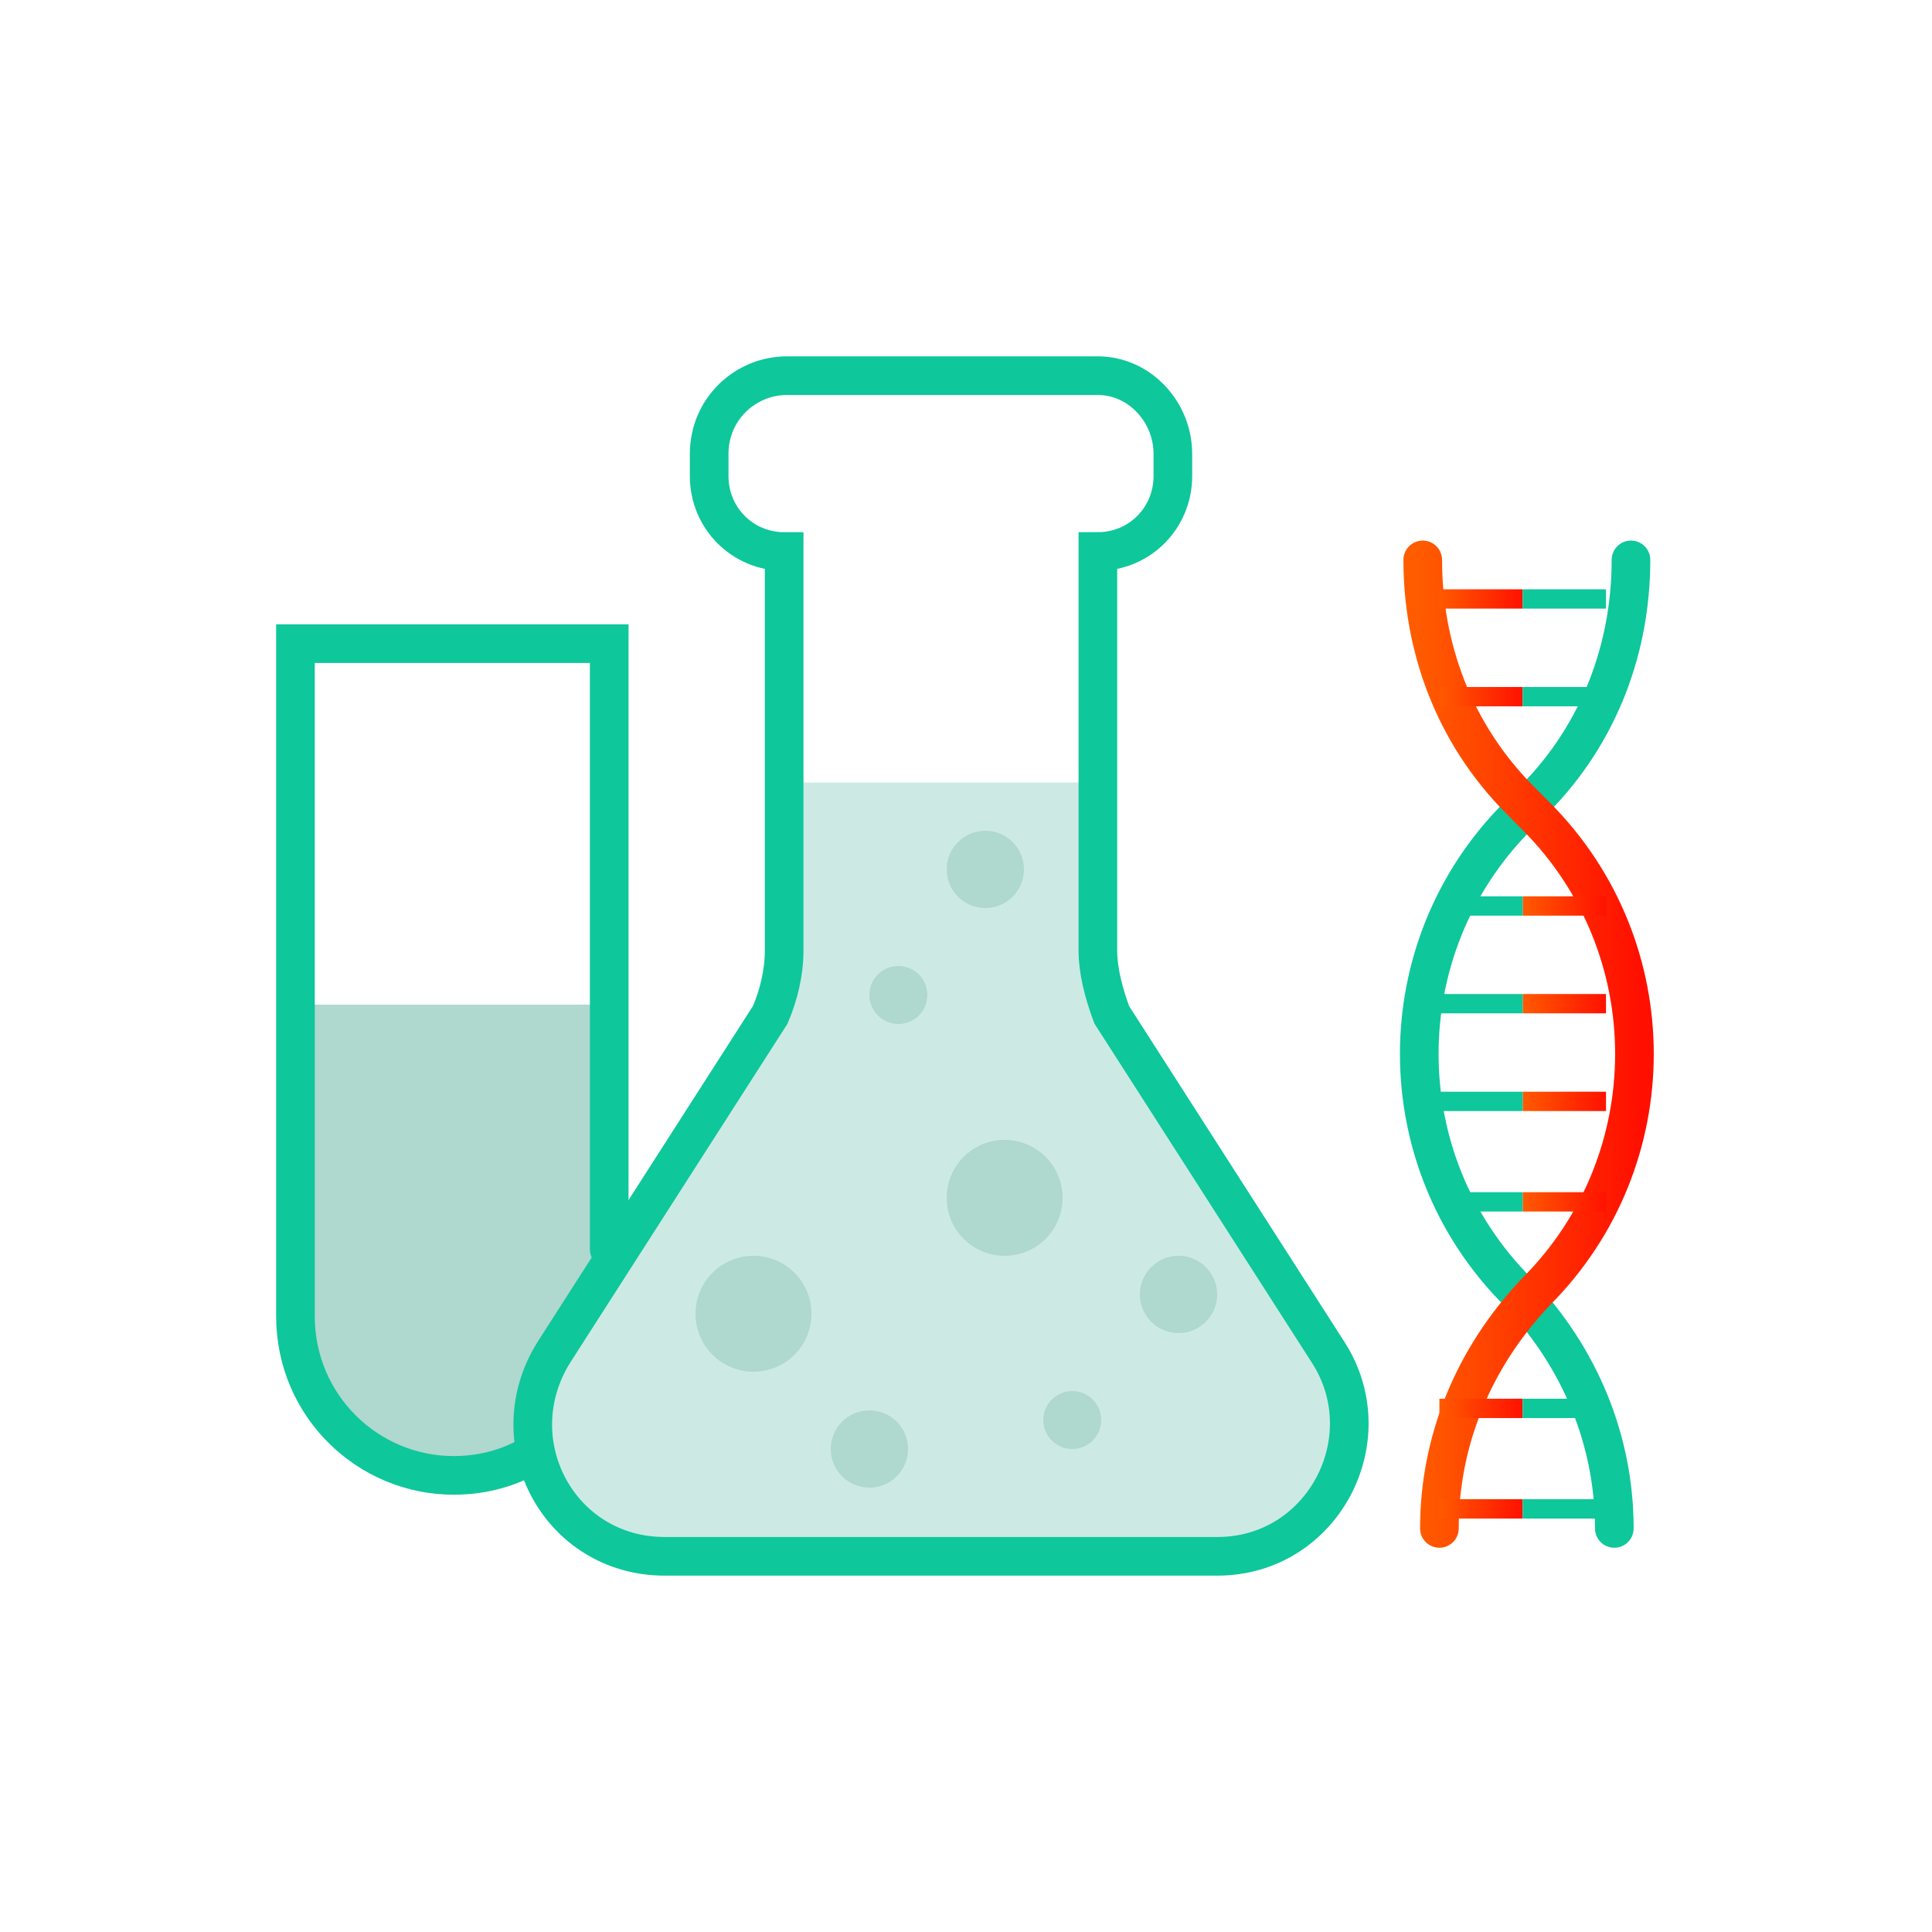
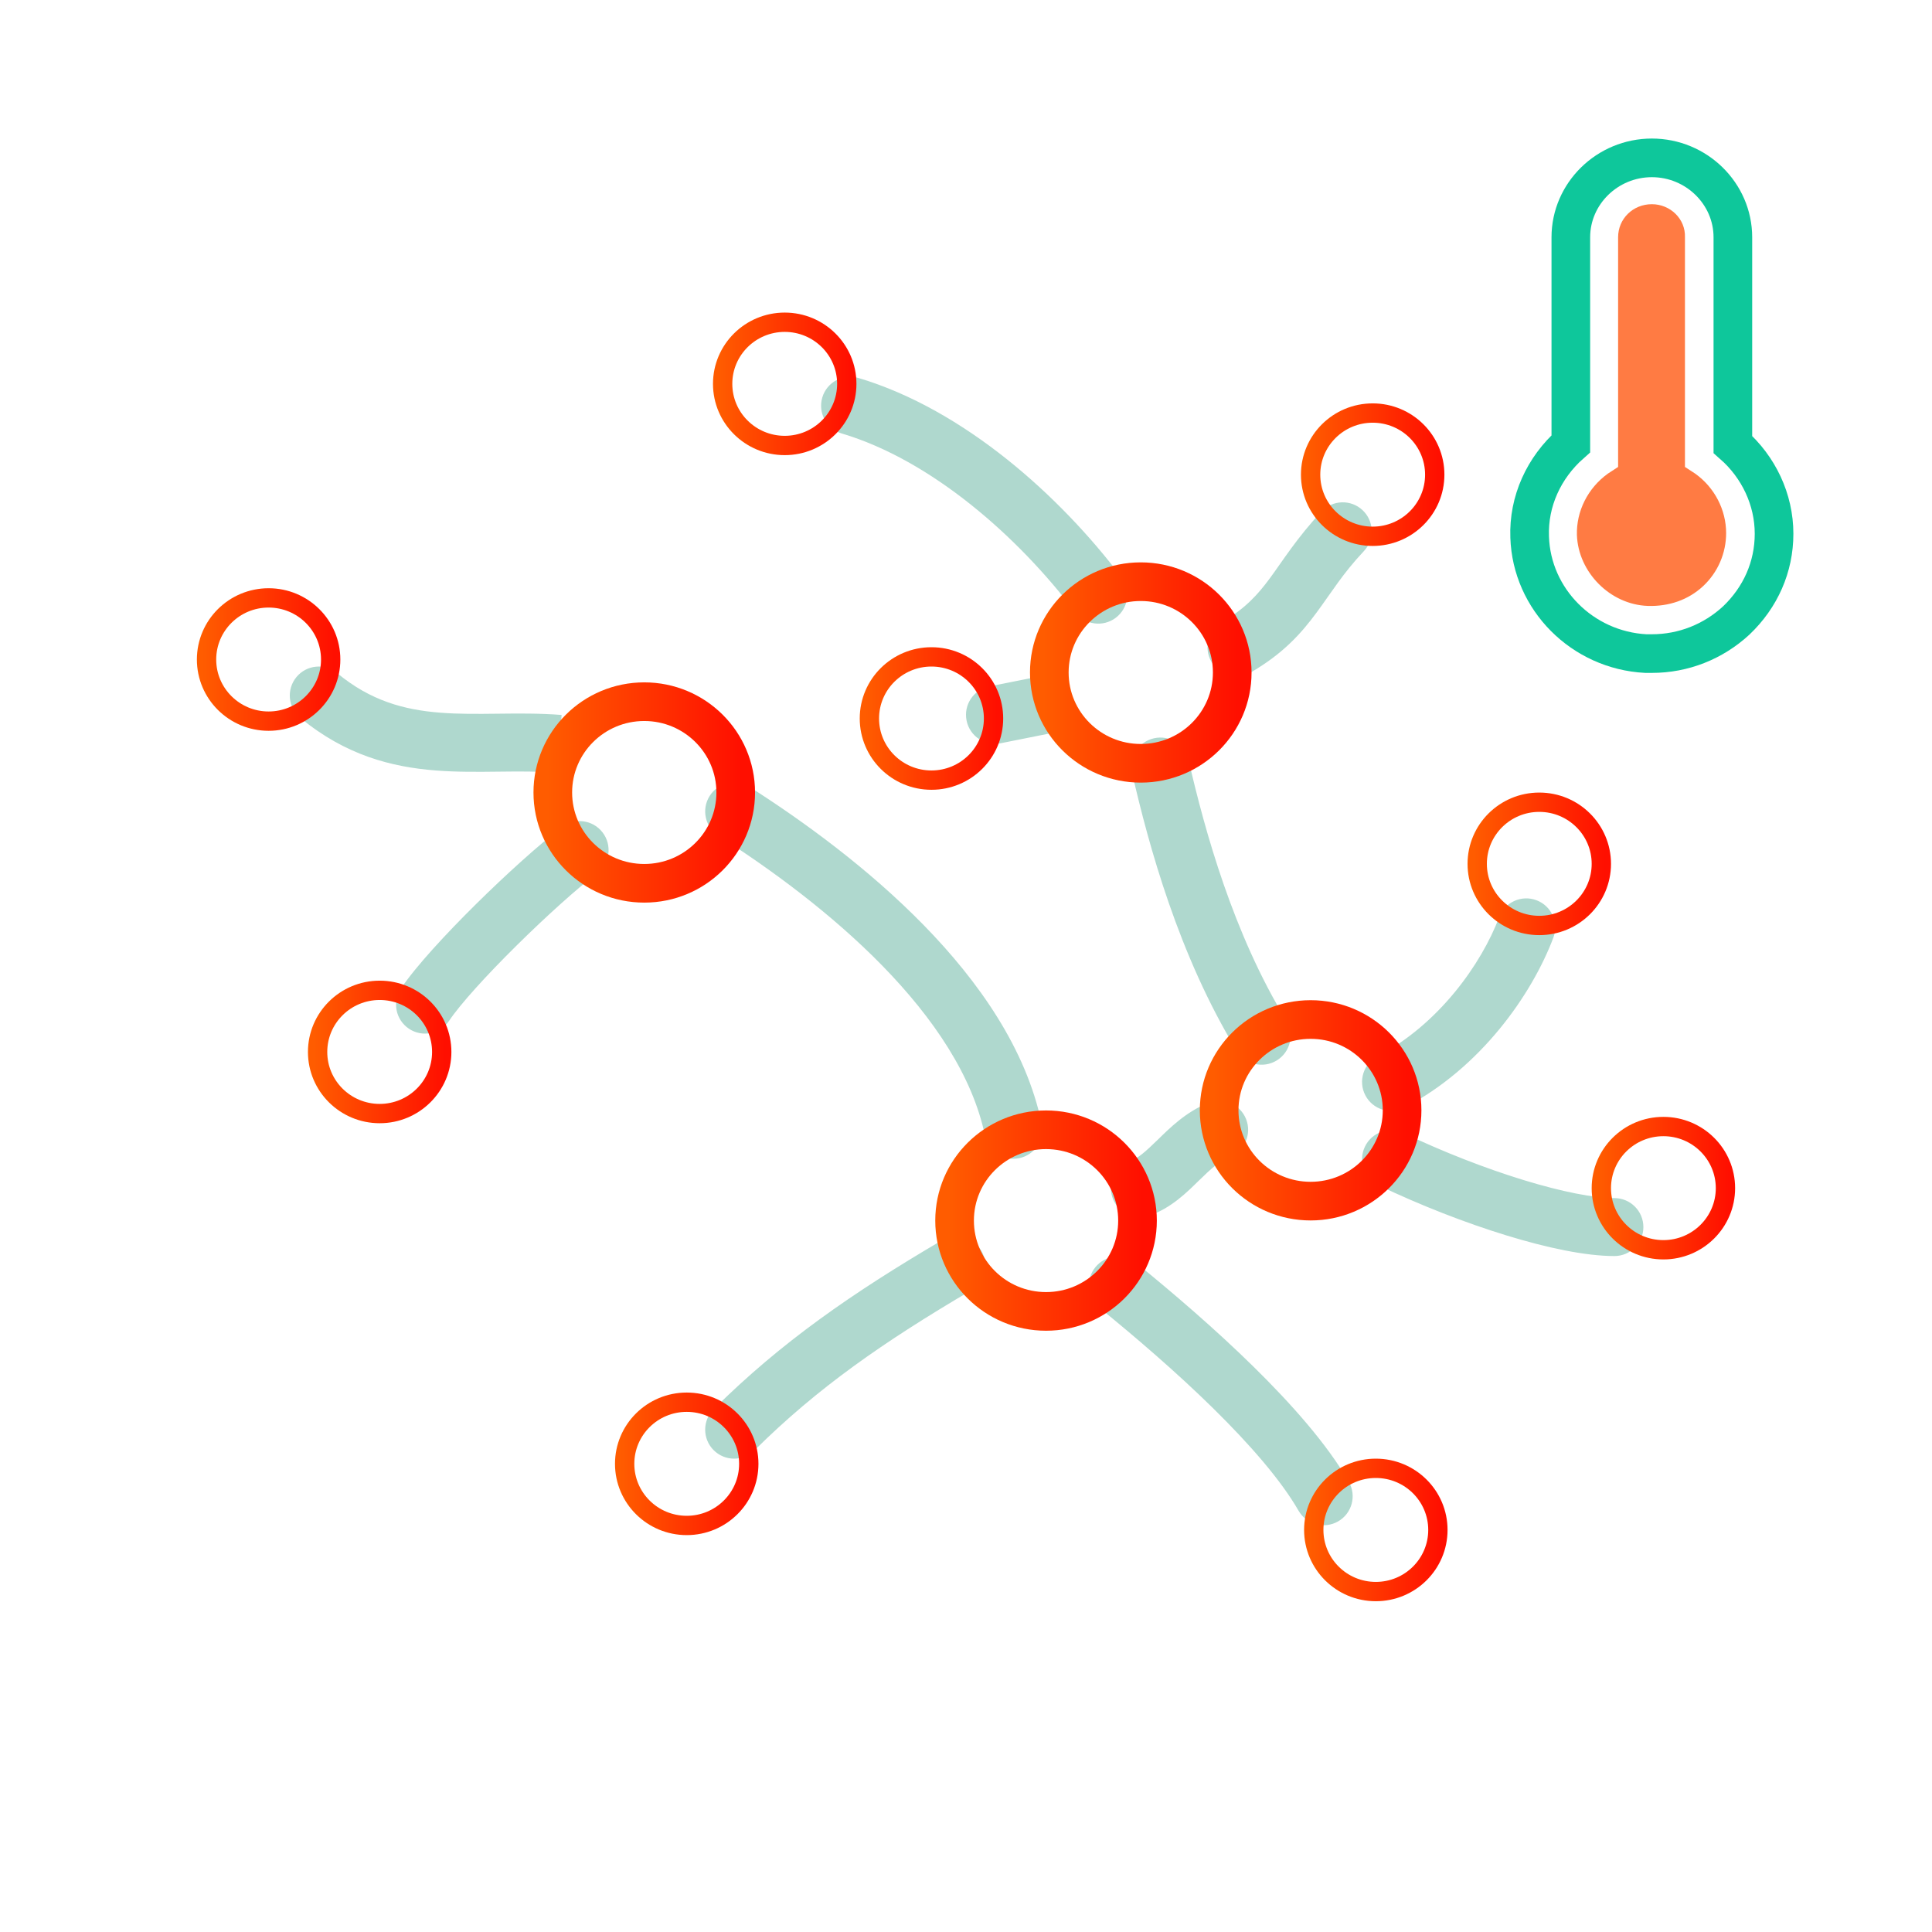
<svg xmlns="http://www.w3.org/2000/svg" width="100" height="100" viewBox="0 0 100 100" fill="none">
-   <path d="M83.557 79.111C83.557 74.632 81.832 70.298 78.527 66.831C71.772 60.041 71.772 49.061 78.527 42.271L79.389 41.404C82.838 37.937 84.419 33.458 84.419 28.98" stroke="#0EC79B" stroke-width="2" stroke-miterlimit="10" stroke-linecap="round" />
-   <path d="M74.503 79.111C74.503 74.632 76.228 70.298 79.533 66.831C86.287 60.041 86.287 49.061 79.533 42.271L78.671 41.404C75.222 37.937 73.641 33.458 73.641 28.98" stroke="url(#paint0_linear)" stroke-width="2" stroke-miterlimit="10" stroke-linecap="round" />
-   <path d="M83.126 62.208H78.814" stroke="url(#paint1_linear)" stroke-miterlimit="10" />
-   <path d="M83.126 57.007H78.814" stroke="url(#paint2_linear)" stroke-miterlimit="10" />
-   <path d="M83.126 51.95H78.814" stroke="url(#paint3_linear)" stroke-miterlimit="10" />
-   <path d="M74.503 78.099H78.814" stroke="url(#paint4_linear)" stroke-miterlimit="10" />
-   <path d="M74.503 72.898H78.814" stroke="url(#paint5_linear)" stroke-miterlimit="10" />
-   <path d="M83.126 46.894H78.814" stroke="url(#paint6_linear)" stroke-miterlimit="10" />
-   <path d="M74.503 36.059H78.814" stroke="url(#paint7_linear)" stroke-miterlimit="10" />
-   <path d="M74.503 31.002H78.814" stroke="url(#paint8_linear)" stroke-miterlimit="10" />
-   <path d="M78.814 62.208H74.503" stroke="#0EC79B" stroke-miterlimit="10" />
-   <path d="M78.814 57.007H74.503" stroke="#0EC79B" stroke-miterlimit="10" />
-   <path d="M78.814 51.95H74.503" stroke="#0EC79B" stroke-miterlimit="10" />
-   <path d="M78.814 78.099H83.126" stroke="#0EC79B" stroke-miterlimit="10" />
-   <path d="M78.814 72.898H83.126" stroke="#0EC79B" stroke-miterlimit="10" />
-   <path d="M78.814 46.894H74.503" stroke="#0EC79B" stroke-miterlimit="10" />
-   <path d="M78.814 36.059H83.126" stroke="#0EC79B" stroke-miterlimit="10" />
-   <path d="M78.814 31.002H83.126" stroke="#0EC79B" stroke-miterlimit="10" />
-   <path d="M15 52H32V68.5C32 73.194 28.194 77 23.5 77C18.806 77 15 73.194 15 68.5V52Z" fill="#AFD8CE" />
-   <path d="M56.826 40.5V49.205C56.826 50.217 57.114 51.373 57.545 52.528L68.754 70.009C71.629 74.488 68.467 80.555 63.006 80.555H34.407C28.946 80.555 25.785 74.632 28.659 70.009L39.868 52.528C40.299 51.517 40.587 50.361 40.587 49.205V40.5H56.826Z" fill="#CCEAE3" />
-   <path d="M56.826 49.205V28.546C58.982 28.546 60.707 26.813 60.707 24.646V23.49C60.707 21.323 58.982 19.445 56.826 19.445H40.731C38.575 19.445 36.707 21.178 36.707 23.49V24.646C36.707 26.813 38.431 28.546 40.587 28.546V49.205C40.587 50.361 40.299 51.517 39.868 52.528L28.659 70.009C25.785 74.632 28.946 80.555 34.407 80.555H63.006C68.467 80.555 71.629 74.488 68.754 70.009L57.545 52.528C57.114 51.373 56.826 50.217 56.826 49.205Z" stroke="#0EC79B" stroke-width="2" stroke-miterlimit="10" stroke-linecap="round" />
-   <path d="M27.653 75.21C26.503 75.932 25.066 76.366 23.485 76.366C19.03 76.366 15.293 72.754 15.293 68.131V33.314H31.533V64.664" stroke="#0EC79B" stroke-width="2" stroke-miterlimit="10" stroke-linecap="round" />
-   <circle cx="45" cy="75" r="2" fill="#AFD8CE" />
-   <circle cx="51" cy="45" r="2" fill="#AFD8CE" />
-   <circle cx="52" cy="62" r="3" fill="#AFD8CE" />
-   <circle cx="55.5" cy="73.5" r="1.5" fill="#AFD8CE" />
-   <circle cx="46.5" cy="51.5" r="1.5" fill="#AFD8CE" />
-   <circle cx="39" cy="68" r="3" fill="#AFD8CE" />
-   <circle cx="61" cy="67" r="2" fill="#AFD8CE" />
+   <path d="M80.403 48.53C80.696 47.755 80.305 46.889 79.53 46.597C78.755 46.304 77.889 46.695 77.597 47.47L80.403 48.53ZM71.308 54.669C70.573 55.051 70.287 55.957 70.669 56.692C71.052 57.427 71.957 57.713 72.692 57.331L71.308 54.669ZM63.243 32.205C62.528 32.623 62.287 33.541 62.705 34.257C63.123 34.972 64.041 35.213 64.757 34.795L63.243 32.205ZM70.593 28.527C71.16 27.924 71.131 26.974 70.527 26.407C69.924 25.84 68.975 25.869 68.407 26.473L70.593 28.527ZM44.428 19.562C43.634 19.326 42.799 19.778 42.562 20.572C42.326 21.366 42.778 22.201 43.572 22.438L44.428 19.562ZM55.651 31.683C56.15 32.344 57.09 32.476 57.752 31.976C58.413 31.477 58.544 30.536 58.044 29.875L55.651 31.683ZM51.208 35.529C50.395 35.69 49.867 36.48 50.029 37.292C50.19 38.105 50.98 38.633 51.792 38.471L51.208 35.529ZM54.292 37.971C55.105 37.81 55.633 37.02 55.471 36.208C55.31 35.395 54.52 34.867 53.708 35.029L54.292 37.971ZM61.522 39.342C61.337 38.534 60.533 38.029 59.725 38.214C58.918 38.399 58.413 39.203 58.598 40.011L61.522 39.342ZM64.021 54.392C64.454 55.098 65.377 55.321 66.084 54.889C66.79 54.457 67.013 53.533 66.581 52.827L64.021 54.392ZM63.657 59.871C64.427 59.566 64.803 58.694 64.497 57.924C64.191 57.154 63.319 56.777 62.55 57.083L63.657 59.871ZM58.529 60.076C57.742 60.336 57.316 61.185 57.576 61.971C57.836 62.758 58.685 63.184 59.471 62.924L58.529 60.076ZM50.983 58.783C51.152 59.594 51.946 60.114 52.757 59.946C53.568 59.777 54.089 58.983 53.92 58.172L50.983 58.783ZM38.806 40.735C38.108 40.29 37.18 40.495 36.735 41.194C36.29 41.892 36.495 42.82 37.194 43.265L38.806 40.735ZM17.456 34.844C16.818 34.316 15.872 34.406 15.344 35.044C14.816 35.682 14.905 36.628 15.544 37.156L17.456 34.844ZM30.91 45.192C31.569 44.689 31.695 43.748 31.192 43.09C30.689 42.431 29.748 42.305 29.09 42.808L30.91 45.192ZM20.755 51.164C20.293 51.852 20.476 52.783 21.164 53.245C21.852 53.707 22.784 53.524 23.245 52.836L20.755 51.164ZM50.261 66.793C50.975 66.373 51.213 65.453 50.793 64.739C50.373 64.025 49.453 63.787 48.739 64.207L50.261 66.793ZM36.943 72.936C36.355 73.519 36.352 74.469 36.935 75.057C37.519 75.645 38.469 75.648 39.057 75.064L36.943 72.936ZM58.808 65.371C58.165 64.848 57.22 64.946 56.698 65.589C56.175 66.232 56.273 67.177 56.916 67.699L58.808 65.371ZM67.213 78.194C67.627 78.912 68.544 79.159 69.262 78.746C69.98 78.333 70.227 77.416 69.814 76.698L67.213 78.194ZM72.645 58.646C71.897 58.289 71.002 58.607 70.646 59.355C70.29 60.102 70.607 60.998 71.355 61.354L72.645 58.646ZM83.561 65.013C84.389 65.013 85.061 64.342 85.061 63.513C85.061 62.685 84.389 62.013 83.561 62.013V65.013ZM77.597 47.47C76.683 49.89 74.463 53.028 71.308 54.669L72.692 57.331C76.638 55.279 79.288 51.482 80.403 48.53L77.597 47.47ZM64.757 34.795C66.42 33.824 67.346 32.791 68.147 31.705C68.947 30.621 69.491 29.7 70.593 28.527L68.407 26.473C67.142 27.818 66.373 29.058 65.733 29.924C65.095 30.789 64.455 31.497 63.243 32.205L64.757 34.795ZM43.572 22.438C48.217 23.821 52.707 27.787 55.651 31.683L58.044 29.875C54.901 25.714 49.927 21.2 44.428 19.562L43.572 22.438ZM51.792 38.471C52.217 38.387 52.632 38.304 53.045 38.221C53.459 38.138 53.871 38.055 54.292 37.971L53.708 35.029C53.283 35.113 52.868 35.196 52.455 35.279C52.041 35.362 51.629 35.445 51.208 35.529L51.792 38.471ZM58.598 40.011C59.452 43.741 61.016 49.477 64.021 54.392L66.581 52.827C63.838 48.341 62.359 42.997 61.522 39.342L58.598 40.011ZM62.55 57.083C61.38 57.548 60.528 58.405 59.941 58.978C59.258 59.643 58.901 59.953 58.529 60.076L59.471 62.924C60.62 62.544 61.469 61.677 62.035 61.125C62.697 60.481 63.136 60.078 63.657 59.871L62.55 57.083ZM53.92 58.172C53.111 54.282 50.65 50.79 47.813 47.886C44.96 44.966 41.608 42.521 38.806 40.735L37.194 43.265C39.883 44.979 43.031 47.284 45.668 49.983C48.321 52.699 50.341 55.695 50.983 58.783L53.92 58.172ZM29.069 37.006C27.934 36.916 26.814 36.929 25.775 36.941C24.715 36.953 23.739 36.964 22.78 36.888C20.915 36.741 19.183 36.273 17.456 34.844L15.544 37.156C17.875 39.085 20.255 39.699 22.544 39.879C23.662 39.967 24.774 39.953 25.81 39.941C26.868 39.929 27.854 39.919 28.832 39.996L29.069 37.006ZM29.09 42.808C27.918 43.703 26.204 45.249 24.628 46.807C23.073 48.346 21.523 50.019 20.755 51.164L23.245 52.836C23.829 51.967 25.181 50.479 26.738 48.941C28.274 47.422 29.884 45.976 30.91 45.192L29.09 42.808ZM48.739 64.207C44.12 66.925 40.449 69.455 36.943 72.936L39.057 75.064C42.314 71.83 45.75 69.447 50.261 66.793L48.739 64.207ZM56.916 67.699C58.756 69.194 60.872 71.007 62.771 72.872C64.688 74.755 66.303 76.612 67.213 78.194L69.814 76.698C68.695 74.754 66.844 72.667 64.873 70.731C62.883 68.777 60.688 66.898 58.808 65.371L56.916 67.699ZM71.355 61.354C73.531 62.392 75.856 63.297 77.975 63.946C80.06 64.585 82.065 65.013 83.561 65.013V62.013C82.52 62.013 80.859 61.692 78.854 61.078C76.883 60.474 74.695 59.623 72.645 58.646L71.355 61.354Z" fill="#AFD8CE" />
+   <path d="M13.903 37.326C15.677 37.326 17.116 35.898 17.116 34.137C17.116 32.375 15.677 30.947 13.903 30.947C12.129 30.947 10.691 32.375 10.691 34.137C10.691 35.898 12.129 37.326 13.903 37.326Z" stroke="url(#paint0_linear)" stroke-miterlimit="10" stroke-linecap="round" />
+   <path d="M19.652 57.638C21.426 57.638 22.864 56.21 22.864 54.449C22.864 52.687 21.426 51.259 19.652 51.259C17.878 51.259 16.439 52.687 16.439 54.449C16.439 56.21 17.878 57.638 19.652 57.638Z" stroke="url(#paint1_linear)" stroke-miterlimit="10" stroke-linecap="round" />
+   <path d="M35.544 78.957C37.319 78.957 38.757 77.529 38.757 75.767C38.757 74.006 37.319 72.578 35.544 72.578C33.77 72.578 32.332 74.006 32.332 75.767C32.332 77.529 33.77 78.957 35.544 78.957Z" stroke="url(#paint2_linear)" stroke-miterlimit="10" stroke-linecap="round" />
+   <path d="M71.212 82.379C72.987 82.379 74.425 80.951 74.425 79.189C74.425 77.428 72.987 76 71.212 76C69.438 76 68 77.428 68 79.189C68 80.951 69.438 82.379 71.212 82.379Z" stroke="url(#paint3_linear)" stroke-miterlimit="10" stroke-linecap="round" />
+   <path d="M86.097 64.688C87.871 64.688 89.309 63.26 89.309 61.499C89.309 59.737 87.871 58.309 86.097 58.309C84.323 58.309 82.885 59.737 82.885 61.499C82.885 63.26 84.323 64.688 86.097 64.688Z" stroke="url(#paint4_linear)" stroke-miterlimit="10" stroke-linecap="round" />
+   <path d="M79.672 47.902C81.447 47.902 82.885 46.474 82.885 44.712C82.885 42.951 81.447 41.523 79.672 41.523C77.898 41.523 76.46 42.951 76.46 44.712C76.46 46.474 77.898 47.902 79.672 47.902Z" stroke="url(#paint5_linear)" stroke-miterlimit="10" stroke-linecap="round" />
+   <path d="M71.05 27.758C72.824 27.758 74.262 26.33 74.262 24.569C74.262 22.807 72.824 21.379 71.05 21.379C69.276 21.379 67.837 22.807 67.837 24.569C67.837 26.33 69.276 27.758 71.05 27.758Z" stroke="url(#paint6_linear)" stroke-miterlimit="10" stroke-linecap="round" />
+   <path d="M40.617 23.058C42.391 23.058 43.829 21.63 43.829 19.868C43.829 18.107 42.391 16.679 40.617 16.679C38.843 16.679 37.404 18.107 37.404 19.868C37.404 21.63 38.843 23.058 40.617 23.058Z" stroke="url(#paint7_linear)" stroke-miterlimit="10" stroke-linecap="round" />
+   <path d="M59.045 39.508C61.66 39.508 63.78 37.404 63.78 34.808C63.78 32.212 61.66 30.108 59.045 30.108C56.431 30.108 54.312 32.212 54.312 34.808C54.312 37.404 56.431 39.508 59.045 39.508Z" stroke="url(#paint8_linear)" stroke-width="2" stroke-miterlimit="10" stroke-linecap="round" />
+   <path d="M67.838 62.17C70.452 62.17 72.572 60.066 72.572 57.47C72.572 54.874 70.452 52.77 67.838 52.77C65.223 52.77 63.103 54.874 63.103 57.47C63.103 60.066 65.223 62.17 67.838 62.17Z" stroke="url(#paint9_linear)" stroke-width="2" stroke-miterlimit="10" stroke-linecap="round" />
+   <path d="M54.143 67.878C56.757 67.878 58.877 65.773 58.877 63.178C58.877 60.582 56.757 58.477 54.143 58.477C51.528 58.477 49.409 60.582 49.409 63.178C49.409 65.773 51.528 67.878 54.143 67.878Z" stroke="url(#paint10_linear)" stroke-width="2" stroke-miterlimit="10" stroke-linecap="round" />
+   <path d="M33.347 45.719C35.961 45.719 38.081 43.615 38.081 41.019C38.081 38.423 35.961 36.319 33.347 36.319C30.732 36.319 28.613 38.423 28.613 41.019C28.613 43.615 30.732 45.719 33.347 45.719Z" stroke="url(#paint11_linear)" stroke-width="2" stroke-miterlimit="10" stroke-linecap="round" />
+   <path d="M48.212 40.379C49.986 40.379 51.425 38.951 51.425 37.189C51.425 35.428 49.986 34 48.212 34C46.438 34 45 35.428 45 37.189C45 38.951 46.438 40.379 48.212 40.379Z" stroke="url(#paint12_linear)" stroke-miterlimit="10" stroke-linecap="round" />
+   <path d="M85.5 33.829C85.395 33.829 85.29 33.829 85.185 33.829C81.9 33.657 79.279 31.02 79.175 27.8C79.105 25.95 79.909 24.203 81.306 22.97V12.282C81.306 10.021 83.193 8.171 85.5 8.171C87.806 8.171 89.693 10.021 89.693 12.282V23.004C91.021 24.169 91.825 25.847 91.825 27.628C91.825 29.341 91.126 30.917 89.868 32.116C88.68 33.212 87.142 33.829 85.5 33.829Z" stroke="#0EC79B" stroke-width="2" stroke-miterlimit="10" />
+   <path d="M85.5 10.569C84.522 10.569 83.753 11.323 83.753 12.282V24.169L83.229 24.511C82.18 25.265 81.586 26.464 81.621 27.697C81.691 29.615 83.334 31.294 85.29 31.362C86.374 31.397 87.387 31.054 88.156 30.335C88.925 29.615 89.344 28.622 89.344 27.594C89.344 26.395 88.75 25.231 87.737 24.511L87.213 24.169V12.282C87.247 11.323 86.444 10.569 85.5 10.569Z" fill="#FF7B43" />
  <defs>
-     <linearGradient id="paint0_linear" x1="73.299" y1="54.006" x2="84.918" y2="54.006" gradientUnits="userSpaceOnUse">
+     <linearGradient id="paint0_linear" x1="10.491" y1="34.132" x2="17.303" y2="34.132" gradientUnits="userSpaceOnUse">
      <stop stop-color="#FF5C00" />
      <stop offset="1" stop-color="#FF0F00" />
    </linearGradient>
-     <linearGradient id="paint1_linear" x1="78.68" y1="62.707" x2="83.251" y2="62.707" gradientUnits="userSpaceOnUse">
+     <linearGradient id="paint1_linear" x1="16.239" y1="54.444" x2="23.051" y2="54.444" gradientUnits="userSpaceOnUse">
      <stop stop-color="#FF5C00" />
      <stop offset="1" stop-color="#FF0F00" />
    </linearGradient>
-     <linearGradient id="paint2_linear" x1="78.68" y1="57.506" x2="83.251" y2="57.506" gradientUnits="userSpaceOnUse">
+     <linearGradient id="paint2_linear" x1="32.132" y1="75.762" x2="38.944" y2="75.762" gradientUnits="userSpaceOnUse">
      <stop stop-color="#FF5C00" />
      <stop offset="1" stop-color="#FF0F00" />
    </linearGradient>
-     <linearGradient id="paint3_linear" x1="78.68" y1="52.45" x2="83.251" y2="52.45" gradientUnits="userSpaceOnUse">
+     <linearGradient id="paint3_linear" x1="67.8" y1="79.184" x2="74.612" y2="79.184" gradientUnits="userSpaceOnUse">
      <stop stop-color="#FF5C00" />
      <stop offset="1" stop-color="#FF0F00" />
    </linearGradient>
-     <linearGradient id="paint4_linear" x1="74.368" y1="78.599" x2="78.94" y2="78.599" gradientUnits="userSpaceOnUse">
+     <linearGradient id="paint4_linear" x1="82.684" y1="61.494" x2="89.496" y2="61.494" gradientUnits="userSpaceOnUse">
      <stop stop-color="#FF5C00" />
      <stop offset="1" stop-color="#FF0F00" />
    </linearGradient>
-     <linearGradient id="paint5_linear" x1="74.368" y1="73.398" x2="78.94" y2="73.398" gradientUnits="userSpaceOnUse">
+     <linearGradient id="paint5_linear" x1="76.26" y1="44.707" x2="83.072" y2="44.707" gradientUnits="userSpaceOnUse">
      <stop stop-color="#FF5C00" />
      <stop offset="1" stop-color="#FF0F00" />
    </linearGradient>
-     <linearGradient id="paint6_linear" x1="78.68" y1="47.393" x2="83.251" y2="47.393" gradientUnits="userSpaceOnUse">
+     <linearGradient id="paint6_linear" x1="67.637" y1="24.563" x2="74.449" y2="24.563" gradientUnits="userSpaceOnUse">
      <stop stop-color="#FF5C00" />
      <stop offset="1" stop-color="#FF0F00" />
    </linearGradient>
-     <linearGradient id="paint7_linear" x1="74.368" y1="36.558" x2="78.94" y2="36.558" gradientUnits="userSpaceOnUse">
+     <linearGradient id="paint7_linear" x1="37.204" y1="19.863" x2="44.016" y2="19.863" gradientUnits="userSpaceOnUse">
      <stop stop-color="#FF5C00" />
      <stop offset="1" stop-color="#FF0F00" />
    </linearGradient>
-     <linearGradient id="paint8_linear" x1="74.368" y1="31.501" x2="78.94" y2="31.501" gradientUnits="userSpaceOnUse">
+     <linearGradient id="paint8_linear" x1="54.016" y1="34.801" x2="64.055" y2="34.801" gradientUnits="userSpaceOnUse">
+       <stop stop-color="#FF5C00" />
+       <stop offset="1" stop-color="#FF0F00" />
+     </linearGradient>
+     <linearGradient id="paint9_linear" x1="62.808" y1="57.463" x2="72.847" y2="57.463" gradientUnits="userSpaceOnUse">
+       <stop stop-color="#FF5C00" />
+       <stop offset="1" stop-color="#FF0F00" />
+     </linearGradient>
+     <linearGradient id="paint10_linear" x1="49.113" y1="63.17" x2="59.152" y2="63.17" gradientUnits="userSpaceOnUse">
+       <stop stop-color="#FF5C00" />
+       <stop offset="1" stop-color="#FF0F00" />
+     </linearGradient>
+     <linearGradient id="paint11_linear" x1="28.317" y1="41.012" x2="38.356" y2="41.012" gradientUnits="userSpaceOnUse">
+       <stop stop-color="#FF5C00" />
+       <stop offset="1" stop-color="#FF0F00" />
+     </linearGradient>
+     <linearGradient id="paint12_linear" x1="44.8" y1="37.184" x2="51.612" y2="37.184" gradientUnits="userSpaceOnUse">
      <stop stop-color="#FF5C00" />
      <stop offset="1" stop-color="#FF0F00" />
    </linearGradient>
  </defs>
</svg>
